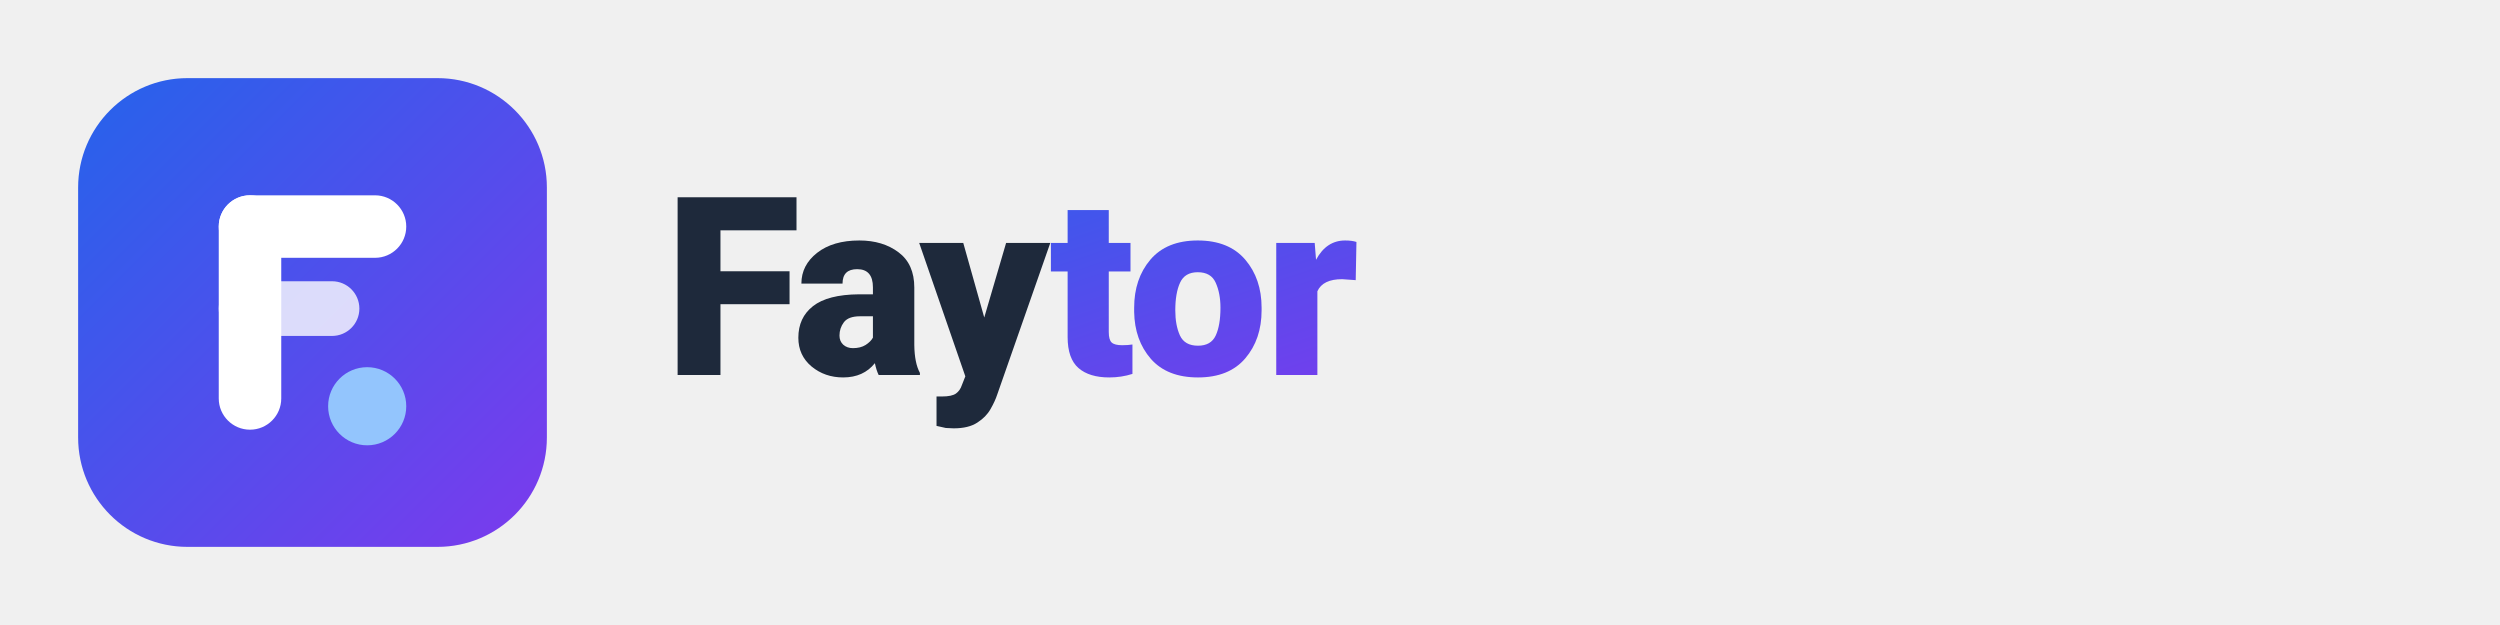
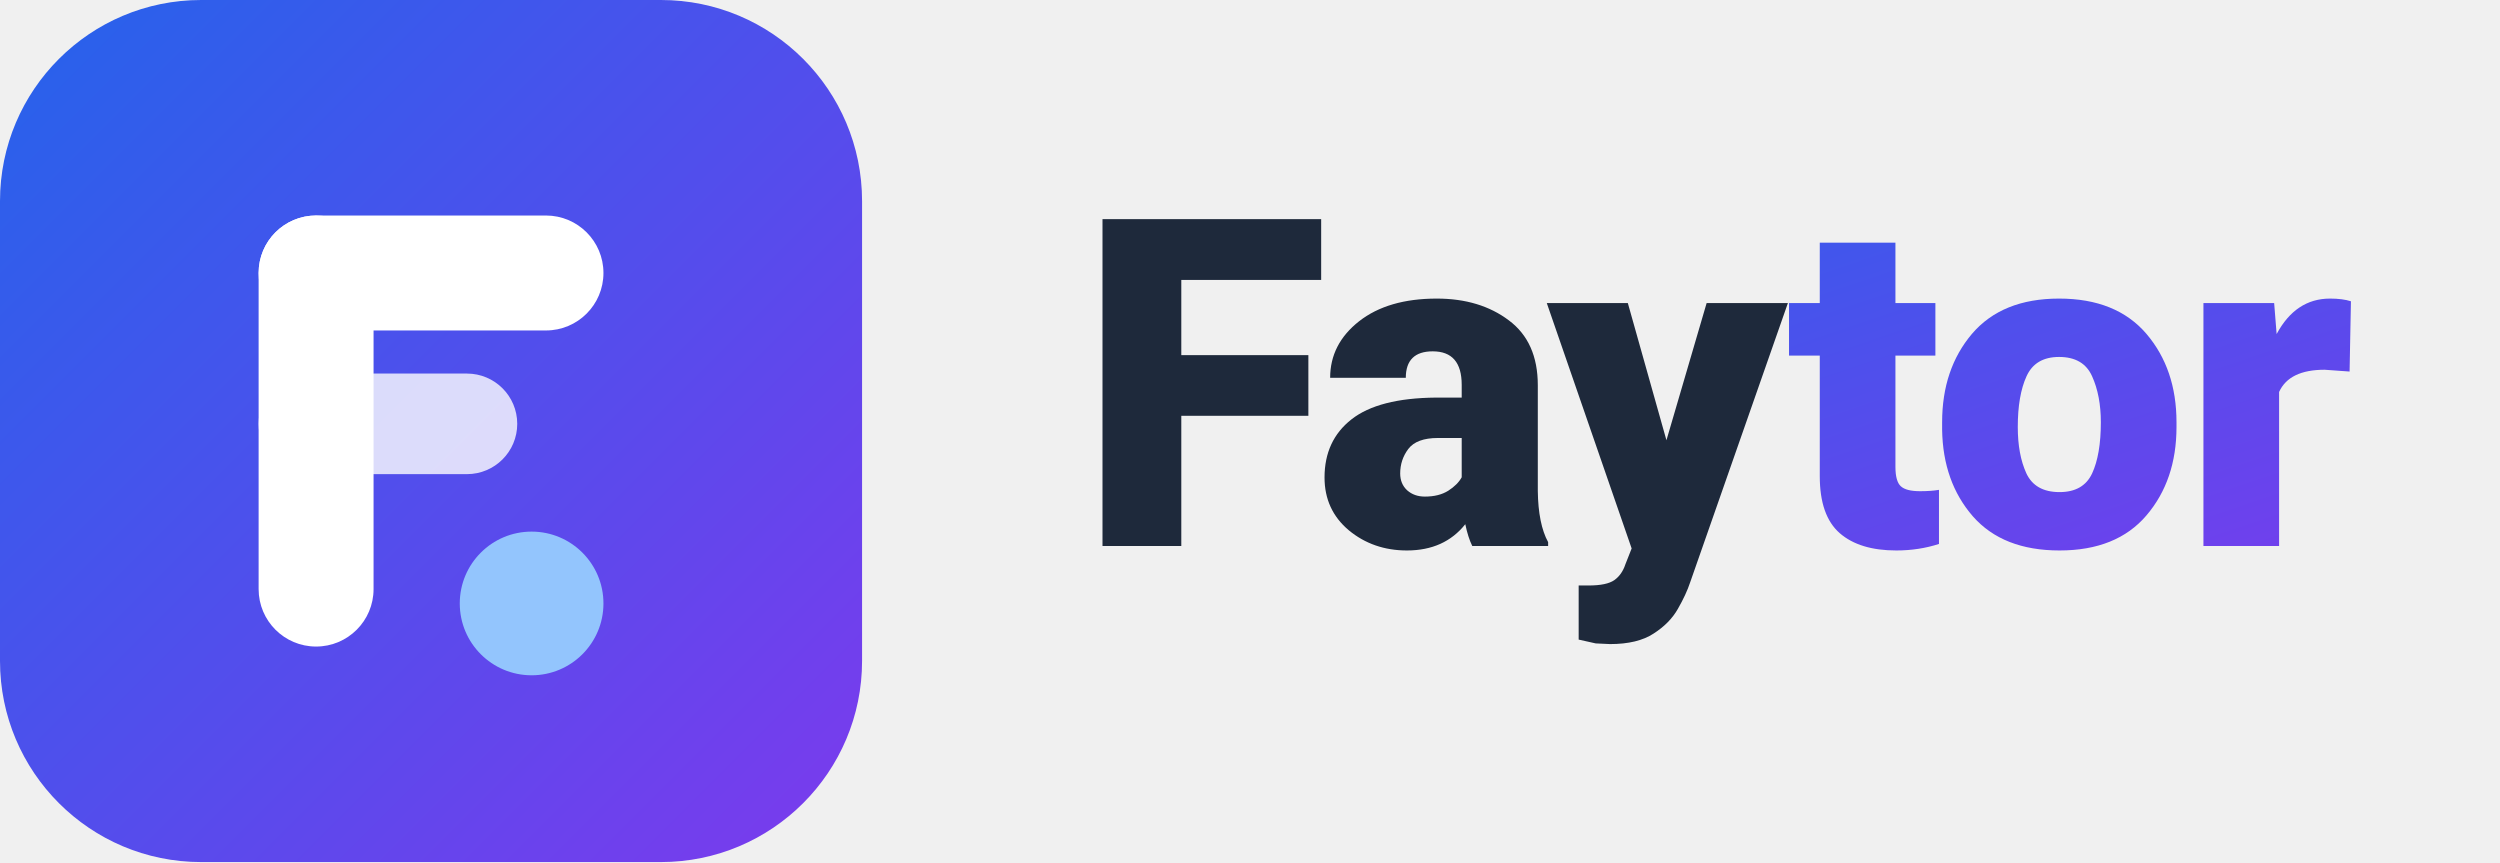
- <svg xmlns="http://www.w3.org/2000/svg" viewBox="0 0 320 80" width="100%" height="100%">
+ <svg xmlns="http://www.w3.org/2000/svg" viewBox="10 10 174 60" width="100%" height="100%">
  <defs>
    <linearGradient id="faytorGrad" x1="0%" y1="0%" x2="100%" y2="100%">
      <stop offset="0%" stop-color="#2563EB" />
      <stop offset="100%" stop-color="#7C3AED" />
    </linearGradient>
  </defs>
  <g transform="translate(10, 10)">
    <rect width="60" height="60" rx="14" fill="url(#faytorGrad)" />
    <rect x="18" y="15" width="8" height="30" rx="4" fill="#FFFFFF" />
    <rect x="18" y="15" width="24" height="8" rx="4" fill="#FFFFFF" />
    <rect x="18" y="26" width="18" height="7" rx="3.5" fill="#FFFFFF" opacity="0.8" />
    <circle cx="37" cy="42" r="5" fill="#93C5FD" />
  </g>
  <text x="85" y="48" font-family="system-ui, -apple-system, 'Segoe UI', Roboto, sans-serif" font-size="32" font-weight="800" fill="#1E293B" letter-spacing="-0.5">
    Fay<tspan fill="url(#faytorGrad)">tor</tspan>
  </text>
</svg>
